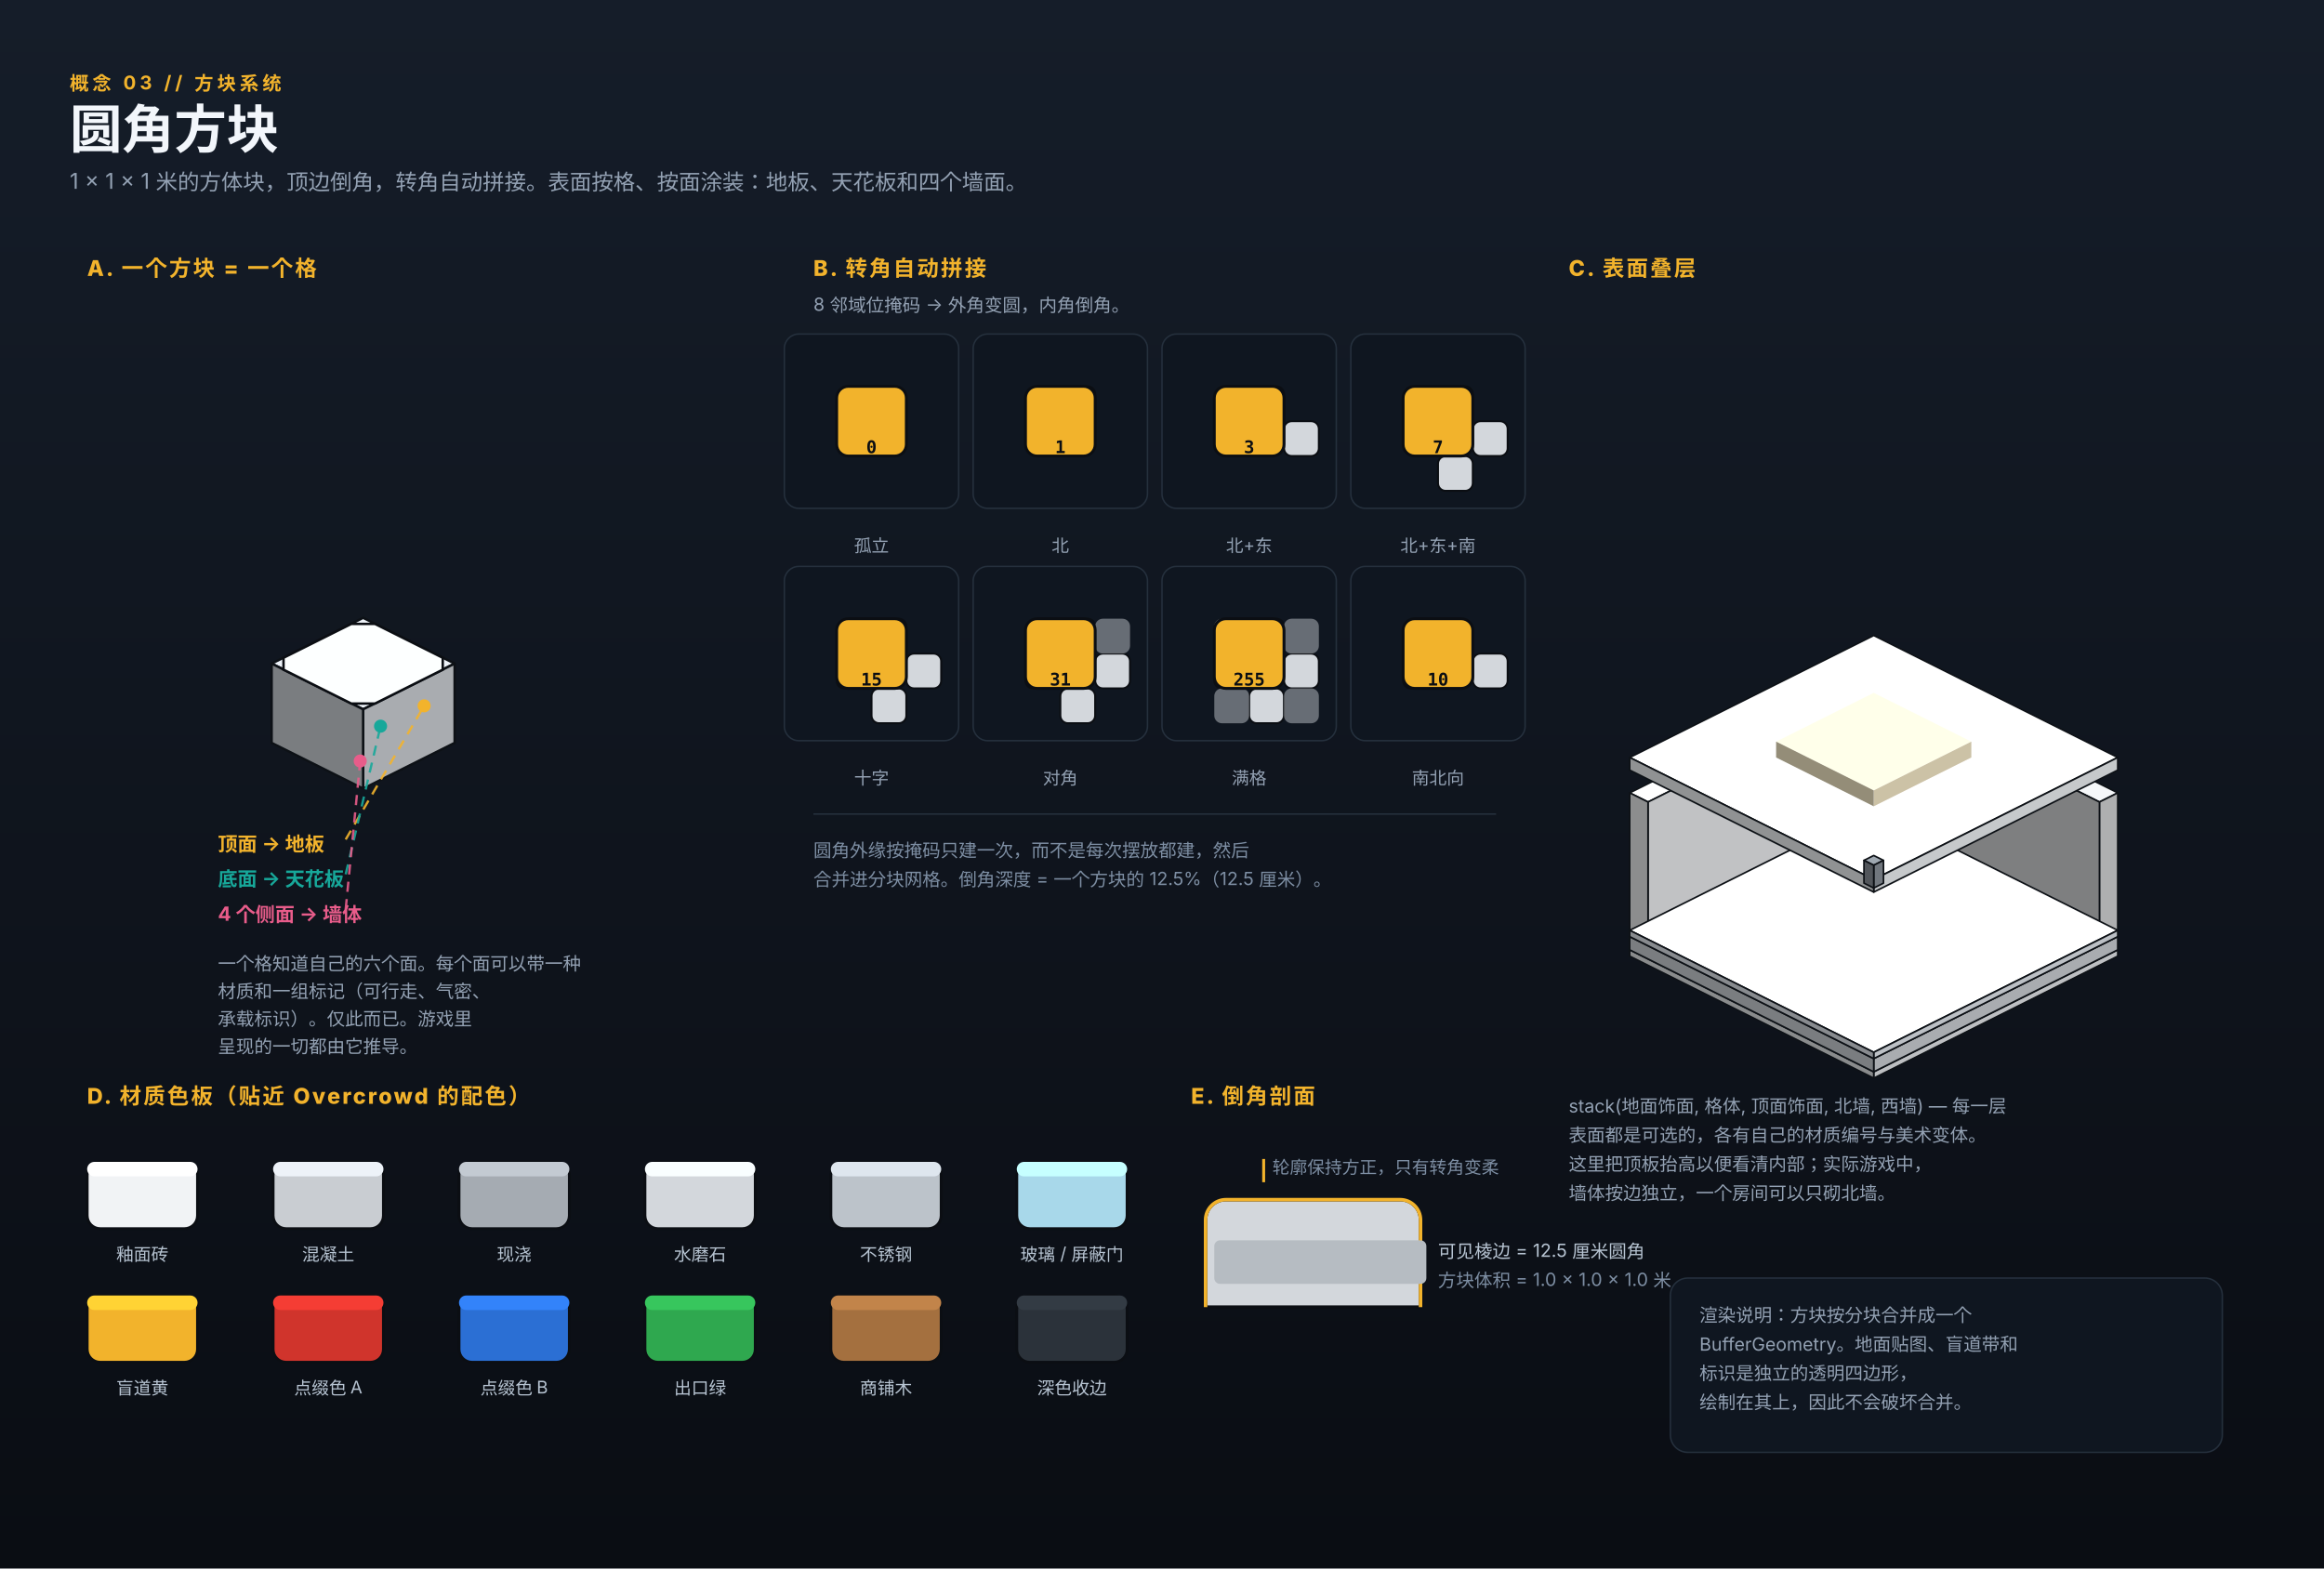
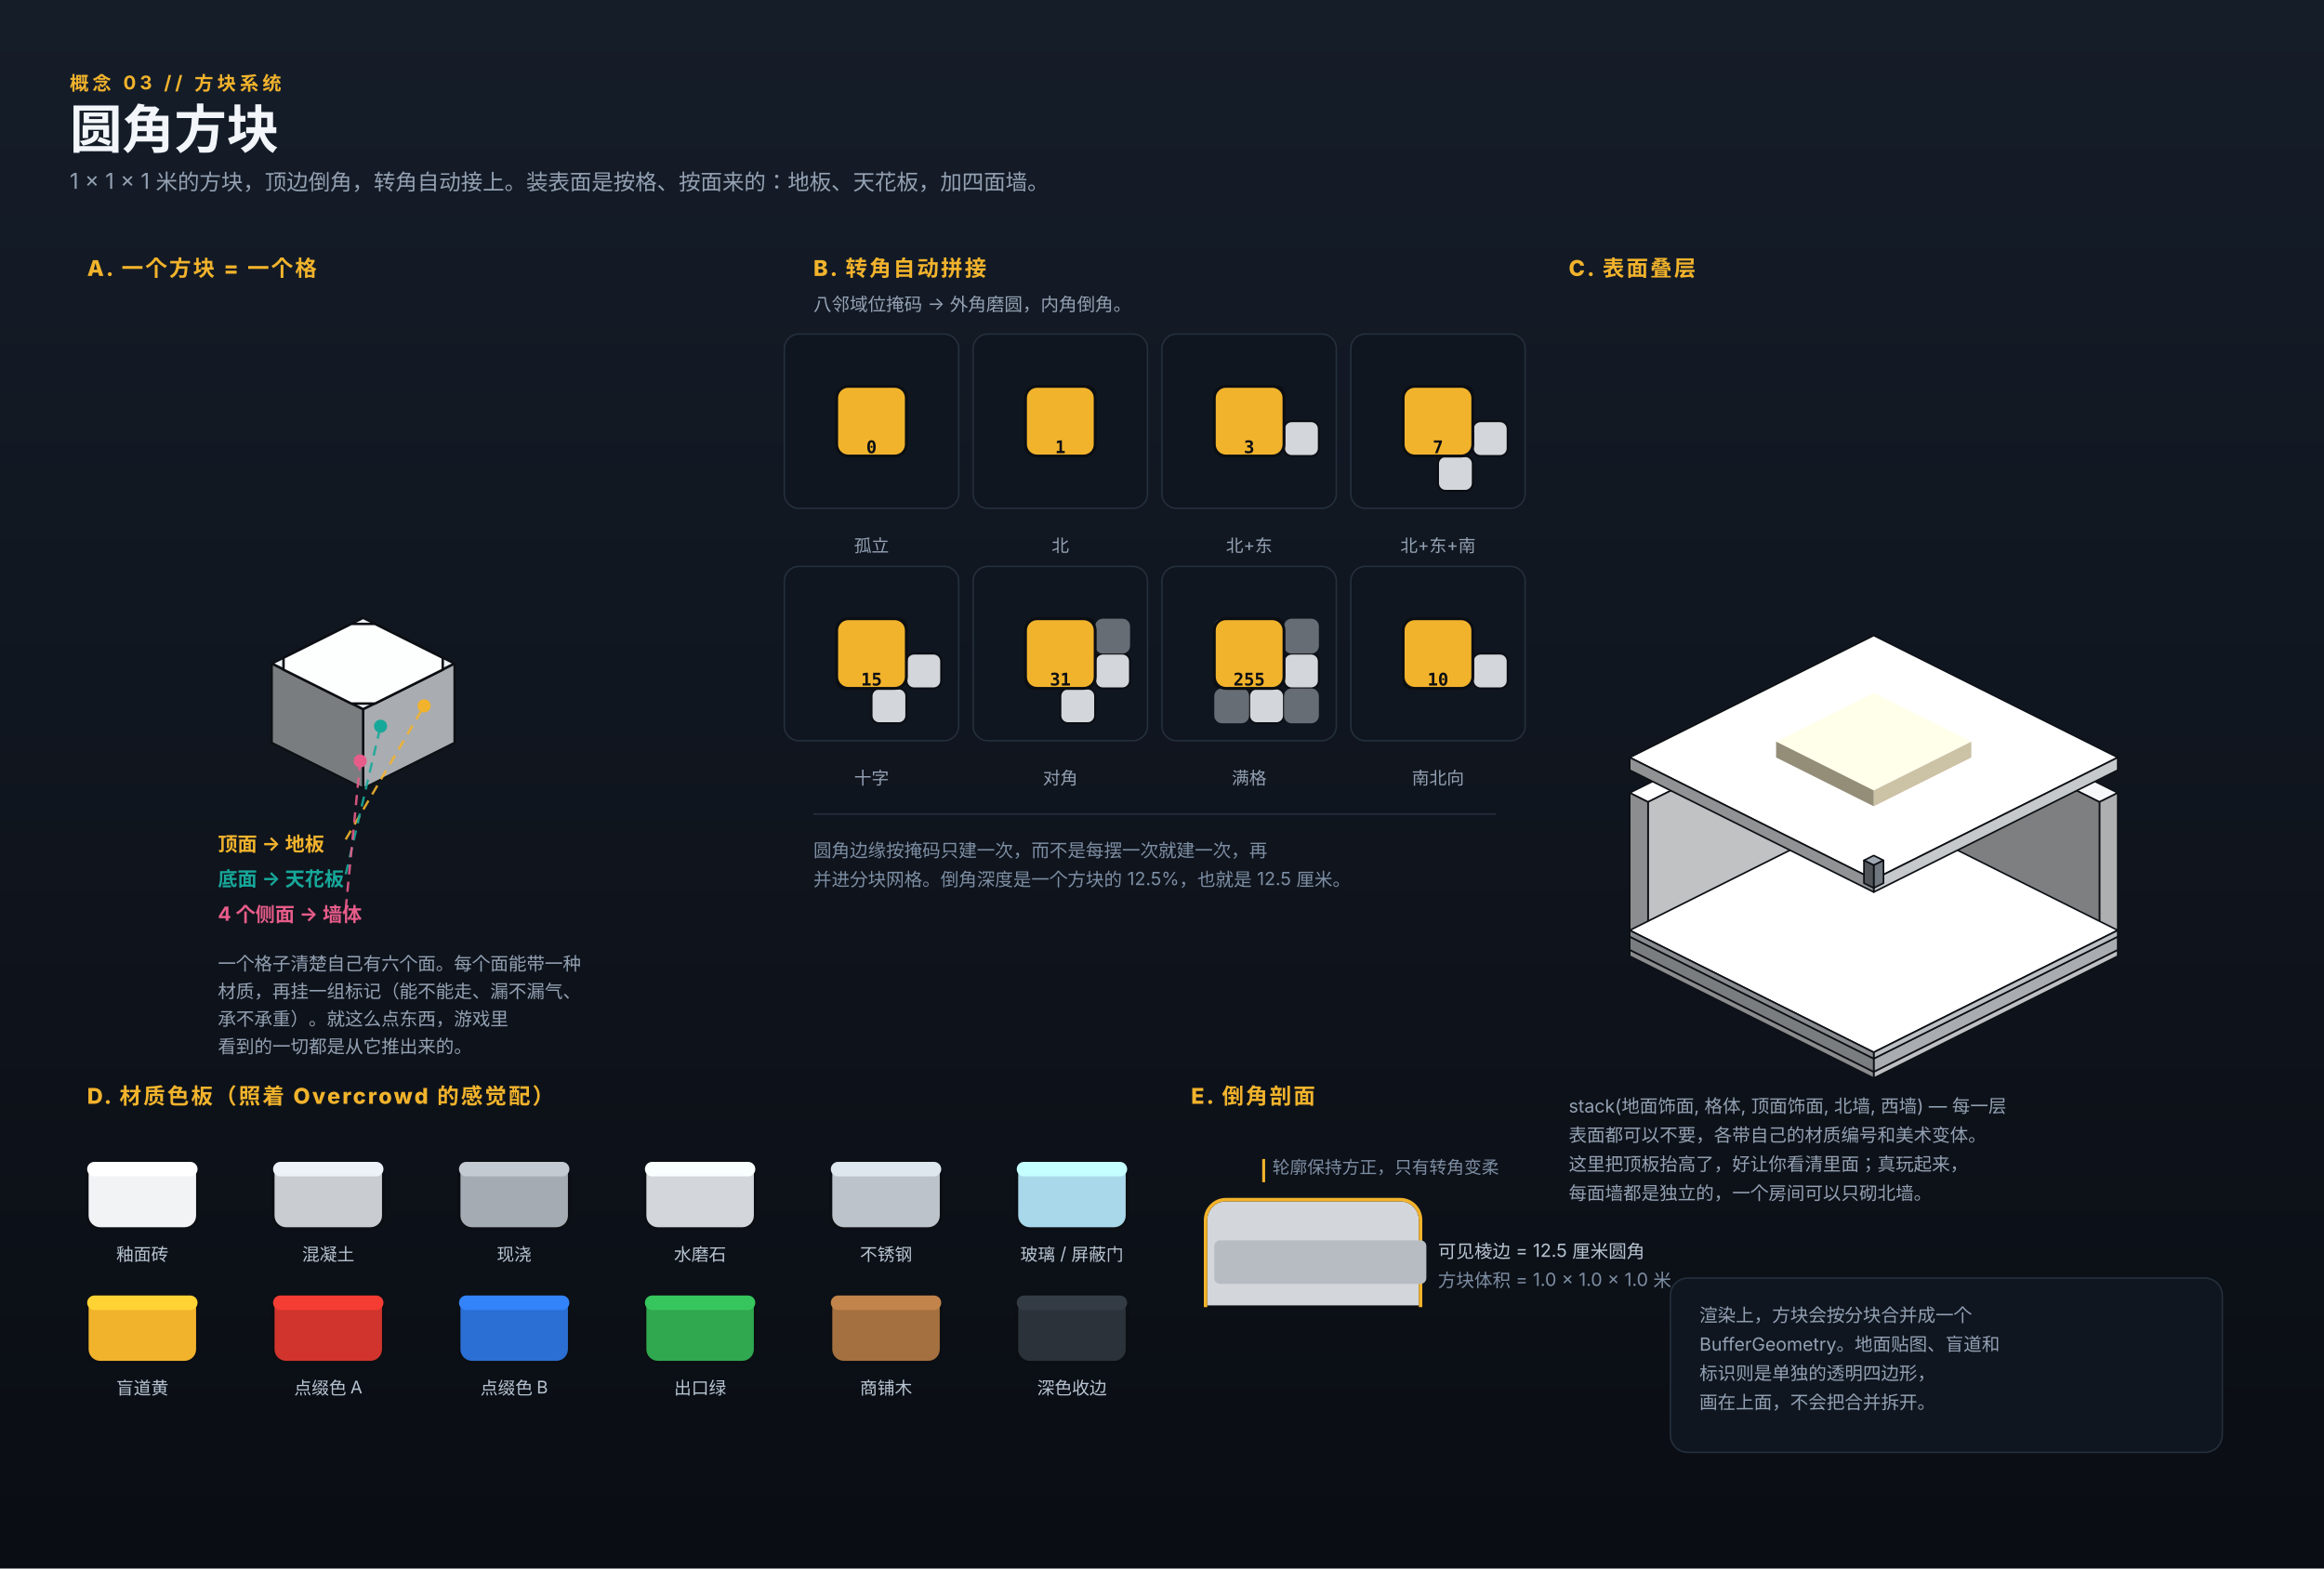
<svg xmlns="http://www.w3.org/2000/svg" viewBox="0 0 1600 1080" width="1600" height="1080" font-family="Inter,'Noto Sans SC','Source Han Sans SC','Microsoft YaHei','PingFang SC','Hiragino Sans GB',Segoe UI,Helvetica,Arial,sans-serif">
  <defs>
    <g id="person">
      <ellipse cx="0" cy="1" rx="11" ry="5" fill="#000" opacity=".32" />
      <rect x="-7.5" y="-30" width="15" height="31" rx="6.5" fill="currentColor" />
      <rect x="-7.5" y="-30" width="15" height="31" rx="6.5" fill="#000" opacity=".16" />
      <circle cx="0" cy="-36" r="7.4" fill="#c98d63" />
      <path d="M-7.6 -38 a7.6 7.6 0 0 1 15.2 0 z" fill="#22272f" />
    </g>
    <g id="personBag">
      <use href="#person" />
      <rect x="9" y="-21" width="12" height="16" rx="3" fill="#f2b32c" stroke="#0b0e13" stroke-width="1.2" />
    </g>
    <g id="personSeat">
      <ellipse cx="0" cy="1" rx="11" ry="5" fill="#000" opacity=".3" />
      <rect x="-8" y="-21" width="16" height="22" rx="7" fill="currentColor" />
      <rect x="-8" y="-21" width="16" height="22" rx="7" fill="#000" opacity=".2" />
      <circle cx="0" cy="-27" r="7.4" fill="#c98d63" />
      <path d="M-7.6 -29 a7.6 7.6 0 0 1 15.2 0 z" fill="#22272f" />
    </g>
    <pattern id="soilHatch" width="18" height="18" patternTransform="rotate(45)" patternUnits="userSpaceOnUse">
      <rect width="18" height="18" fill="#3b3229" />
      <line x1="0" y1="0" x2="0" y2="18" stroke="#4a4034" stroke-width="4" />
    </pattern>
    <linearGradient id="sheetBg" x1="0" y1="0" x2="0" y2="1">
      <stop offset="0" stop-color="#151d29" />
      <stop offset="1" stop-color="#0a0d13" />
    </linearGradient>
    <radialGradient id="glow" cx=".5" cy=".42" r=".62">
      <stop offset="0" stop-color="#2b3a52" stop-opacity=".8" />
      <stop offset="1" stop-color="#0c1017" stop-opacity="0" />
    </radialGradient>
    <filter id="soft" x="-50%" y="-50%" width="200%" height="200%">
      <feGaussianBlur stdDeviation="16" />
    </filter>
    <filter id="blur6" x="-50%" y="-50%" width="200%" height="200%">
      <feGaussianBlur stdDeviation="6" />
    </filter>
  </defs>
  <rect width="1600" height="1080" fill="url(#sheetBg)" />
  <text x="48" y="62" fill="#f2b32c" font-size="13" font-weight="700" letter-spacing="2.6">概念 03 // 方块系统</text>
  <text x="48" y="102" fill="#f2f6fb" font-size="36" font-weight="800">圆角方块</text>
-   <text x="48" y="130" fill="#93a1b3" font-size="15">1 × 1 × 1 米的方体块，顶边倒角，转角自动拼接。表面按格、按面涂装：地板、天花板和四个墙面。</text>
+   <text x="48" y="130" fill="#93a1b3" font-size="15">1 × 1 × 1 米的方块，顶边倒角，转角自动接上。装表面是按格、按面来的：地板、天花板，加四面墙。</text>
  <text x="60" y="190" fill="#f2b32c" font-size="15" font-weight="800" letter-spacing="1.4">A.  一个方块 = 一个格</text>
-   <g transform="translate(250,480) scale(2.1)">
-     <polygon points="0,-26 30,-11 0,4 -30,-11" fill="rgb(238,243,249)" stroke="#0d1116" stroke-width="0.8" stroke-linejoin="round" />
-     <polygon points="30,15 0,30 0,4 30,-11" fill="rgb(169,172,176)" stroke="#0d1116" stroke-width="0.8" stroke-linejoin="round" />
-     <polygon points="-30,15 0,30 0,4 -30,-11" fill="rgb(122,125,128)" stroke="#0d1116" stroke-width="0.8" stroke-linejoin="round" />
-     <polygon points="3.9,-24 26.1,-12.9 26.1,-9 3.9,2.1 -3.9,2.1 -26.1,-9 -26.1,-12.9 -3.9,-24" fill="rgb(253,255,255)" stroke="#0b0e13" stroke-width="0.8" />
+   <g>
+     <g transform="translate(250,480) scale(2.1)">
+       <polygon points="0,-26 30,-11 0,4 -30,-11" fill="rgb(238,243,249)" stroke="#0d1116" stroke-width="0.8" stroke-linejoin="round" />
+       <polygon points="30,15 0,30 0,4 30,-11" fill="rgb(169,172,176)" stroke="#0d1116" stroke-width="0.8" stroke-linejoin="round" />
+       <polygon points="-30,15 0,30 0,4 -30,-11" fill="rgb(122,125,128)" stroke="#0d1116" stroke-width="0.8" stroke-linejoin="round" />
+       <polygon points="3.9,-24 26.1,-12.9 26.1,-9 3.9,2.1 -3.9,2.1 -26.1,-9 -26.1,-12.9 -3.9,-24" fill="rgb(253,255,255)" stroke="#0b0e13" stroke-width="0.8" />
+     </g>
+     <animateTransform attributeName="transform" type="translate" values="0 0;0 -4;0 0" keyTimes="0;0.5;1" dur="5s" begin="0" repeatCount="indefinite" calcMode="spline" keySplines="0.4 0 0.6 1;0.4 0 0.6 1" />
  </g>
  <text x="150" y="586" fill="#f2b32c" font-size="13.5" font-weight="700">顶面  →  地板</text>
  <text x="150" y="610" fill="#17a89a" font-size="13.5" font-weight="700">底面  →  天花板</text>
  <text x="150" y="634" fill="#e85c8a" font-size="13.5" font-weight="700">4 个侧面  →  墙体</text>
  <path d="M238,578 L292,486" stroke="#f2b32c" stroke-width="1.6" stroke-dasharray="7 5" opacity=".9" fill="none" />
  <circle cx="292" cy="486" r="4.5" fill="#f2b32c" />
  <path d="M238,602 L262,500" stroke="#17a89a" stroke-width="1.6" stroke-dasharray="7 5" opacity=".9" fill="none" />
  <circle cx="262" cy="500" r="4.5" fill="#17a89a" />
  <path d="M238,626 L248,524" stroke="#e85c8a" stroke-width="1.6" stroke-dasharray="7 5" opacity=".9" fill="none" />
  <circle cx="248" cy="524" r="4.5" fill="#e85c8a" />
-   <text x="150" y="668" fill="#93a1b3" font-size="12.5">一个格知道自己的六个面。每个面可以带一种</text>
-   <text x="150" y="687" fill="#93a1b3" font-size="12.5">材质和一组标记（可行走、气密、</text>
-   <text x="150" y="706" fill="#93a1b3" font-size="12.5">承载标识）。仅此而已。游戏里</text>
-   <text x="150" y="725" fill="#93a1b3" font-size="12.5">呈现的一切都由它推导。</text>
+   <text x="150" y="668" fill="#93a1b3" font-size="12.5">一个格子清楚自己有六个面。每个面能带一种</text>
+   <text x="150" y="687" fill="#93a1b3" font-size="12.5">材质，再挂一组标记（能不能走、漏不漏气、</text>
+   <text x="150" y="706" fill="#93a1b3" font-size="12.5">承不承重）。就这么点东西，游戏里</text>
+   <text x="150" y="725" fill="#93a1b3" font-size="12.5">看到的一切都是从它推出来的。</text>
  <text x="560" y="190" fill="#f2b32c" font-size="15" font-weight="800" letter-spacing="1.4">B.  转角自动拼接</text>
-   <text x="560" y="214" fill="#93a1b3" font-size="12.5">8 邻域位掩码 → 外角变圆，内角倒角。</text>
+   <text x="560" y="214" fill="#93a1b3" font-size="12.5">八邻域位掩码 → 外角磨圆，内角倒角。</text>
  <rect x="540" y="230" width="120" height="120" rx="10" fill="#0f1620" stroke="#25303d" />
-   <rect x="576" y="266" width="48" height="48" rx="8" fill="#f2b32c" stroke="#0b0e13" stroke-width="2" />
+   <g>
+     <rect x="576" y="266" width="48" height="48" rx="8" fill="#f2b32c" stroke="#0b0e13" stroke-width="2" />
+     <animate attributeName="opacity" values="1;0.4;1" keyTimes="0;0.5;1" dur="2.6s" begin="0.00s" repeatCount="indefinite" calcMode="spline" keySplines="0.4 0 0.6 1;0.4 0 0.6 1" />
+   </g>
  <text x="600" y="312" fill="#0b0e13" font-size="12" font-weight="800" font-family="ui-monospace,Consolas,monospace" text-anchor="middle">0</text>
  <text x="600" y="380" fill="#93a1b3" font-size="12" text-anchor="middle">孤立</text>
  <rect x="670" y="230" width="120" height="120" rx="10" fill="#0f1620" stroke="#25303d" />
  <rect x="730" y="266" width="24" height="24" rx="5.28" fill="#d3d7dc" stroke="#0b0e13" stroke-width="1.4" />
-   <rect x="706" y="266" width="48" height="48" rx="8" fill="#f2b32c" stroke="#0b0e13" stroke-width="2" />
+   <g>
+     <rect x="706" y="266" width="48" height="48" rx="8" fill="#f2b32c" stroke="#0b0e13" stroke-width="2" />
+     <animate attributeName="opacity" values="1;0.4;1" keyTimes="0;0.5;1" dur="2.6s" begin="0.16s" repeatCount="indefinite" calcMode="spline" keySplines="0.4 0 0.6 1;0.4 0 0.6 1" />
+   </g>
  <text x="730" y="312" fill="#0b0e13" font-size="12" font-weight="800" font-family="ui-monospace,Consolas,monospace" text-anchor="middle">1</text>
  <text x="730" y="380" fill="#93a1b3" font-size="12" text-anchor="middle">北</text>
  <rect x="800" y="230" width="120" height="120" rx="10" fill="#0f1620" stroke="#25303d" />
  <rect x="860" y="266" width="24" height="24" rx="5.28" fill="#d3d7dc" stroke="#0b0e13" stroke-width="1.4" />
  <rect x="884" y="290" width="24" height="24" rx="5.28" fill="#d3d7dc" stroke="#0b0e13" stroke-width="1.4" />
-   <rect x="836" y="266" width="48" height="48" rx="8" fill="#f2b32c" stroke="#0b0e13" stroke-width="2" />
+   <g>
+     <rect x="836" y="266" width="48" height="48" rx="8" fill="#f2b32c" stroke="#0b0e13" stroke-width="2" />
+     <animate attributeName="opacity" values="1;0.4;1" keyTimes="0;0.5;1" dur="2.6s" begin="0.32s" repeatCount="indefinite" calcMode="spline" keySplines="0.4 0 0.6 1;0.4 0 0.6 1" />
+   </g>
  <text x="860" y="312" fill="#0b0e13" font-size="12" font-weight="800" font-family="ui-monospace,Consolas,monospace" text-anchor="middle">3</text>
  <text x="860" y="380" fill="#93a1b3" font-size="12" text-anchor="middle">北+东</text>
  <rect x="930" y="230" width="120" height="120" rx="10" fill="#0f1620" stroke="#25303d" />
  <rect x="990" y="266" width="24" height="24" rx="5.28" fill="#d3d7dc" stroke="#0b0e13" stroke-width="1.4" />
  <rect x="1014" y="290" width="24" height="24" rx="5.28" fill="#d3d7dc" stroke="#0b0e13" stroke-width="1.4" />
  <rect x="990" y="314" width="24" height="24" rx="5.28" fill="#d3d7dc" stroke="#0b0e13" stroke-width="1.4" />
-   <rect x="966" y="266" width="48" height="48" rx="8" fill="#f2b32c" stroke="#0b0e13" stroke-width="2" />
+   <g>
+     <rect x="966" y="266" width="48" height="48" rx="8" fill="#f2b32c" stroke="#0b0e13" stroke-width="2" />
+     <animate attributeName="opacity" values="1;0.4;1" keyTimes="0;0.5;1" dur="2.6s" begin="0.48s" repeatCount="indefinite" calcMode="spline" keySplines="0.4 0 0.6 1;0.4 0 0.6 1" />
+   </g>
  <text x="990" y="312" fill="#0b0e13" font-size="12" font-weight="800" font-family="ui-monospace,Consolas,monospace" text-anchor="middle">7</text>
  <text x="990" y="380" fill="#93a1b3" font-size="12" text-anchor="middle">北+东+南</text>
  <rect x="540" y="390" width="120" height="120" rx="10" fill="#0f1620" stroke="#25303d" />
  <rect x="600" y="426" width="24" height="24" rx="5.28" fill="#d3d7dc" stroke="#0b0e13" stroke-width="1.4" />
  <rect x="624" y="450" width="24" height="24" rx="5.28" fill="#d3d7dc" stroke="#0b0e13" stroke-width="1.4" />
  <rect x="600" y="474" width="24" height="24" rx="5.28" fill="#d3d7dc" stroke="#0b0e13" stroke-width="1.4" />
  <rect x="576" y="450" width="24" height="24" rx="5.28" fill="#d3d7dc" stroke="#0b0e13" stroke-width="1.4" />
-   <rect x="576" y="426" width="48" height="48" rx="8" fill="#f2b32c" stroke="#0b0e13" stroke-width="2" />
+   <g>
+     <rect x="576" y="426" width="48" height="48" rx="8" fill="#f2b32c" stroke="#0b0e13" stroke-width="2" />
+     <animate attributeName="opacity" values="1;0.4;1" keyTimes="0;0.5;1" dur="2.6s" begin="0.64s" repeatCount="indefinite" calcMode="spline" keySplines="0.4 0 0.6 1;0.4 0 0.6 1" />
+   </g>
  <text x="600" y="472" fill="#0b0e13" font-size="12" font-weight="800" font-family="ui-monospace,Consolas,monospace" text-anchor="middle">15</text>
  <text x="600" y="540" fill="#93a1b3" font-size="12" text-anchor="middle">十字</text>
  <rect x="670" y="390" width="120" height="120" rx="10" fill="#0f1620" stroke="#25303d" />
  <rect x="730" y="426" width="24" height="24" rx="5.28" fill="#d3d7dc" stroke="#0b0e13" stroke-width="1.4" />
  <rect x="754" y="450" width="24" height="24" rx="5.28" fill="#d3d7dc" stroke="#0b0e13" stroke-width="1.4" />
  <rect x="730" y="474" width="24" height="24" rx="5.28" fill="#d3d7dc" stroke="#0b0e13" stroke-width="1.4" />
  <rect x="706" y="450" width="24" height="24" rx="5.28" fill="#d3d7dc" stroke="#0b0e13" stroke-width="1.4" />
  <rect x="754" y="426" width="24" height="24" rx="5.28" fill="#d3d7dc" opacity=".45" stroke="none" />
-   <rect x="706" y="426" width="48" height="48" rx="8" fill="#f2b32c" stroke="#0b0e13" stroke-width="2" />
+   <g>
+     <rect x="706" y="426" width="48" height="48" rx="8" fill="#f2b32c" stroke="#0b0e13" stroke-width="2" />
+     <animate attributeName="opacity" values="1;0.4;1" keyTimes="0;0.5;1" dur="2.6s" begin="0.80s" repeatCount="indefinite" calcMode="spline" keySplines="0.4 0 0.6 1;0.4 0 0.6 1" />
+   </g>
  <text x="730" y="472" fill="#0b0e13" font-size="12" font-weight="800" font-family="ui-monospace,Consolas,monospace" text-anchor="middle">31</text>
  <text x="730" y="540" fill="#93a1b3" font-size="12" text-anchor="middle">对角</text>
  <rect x="800" y="390" width="120" height="120" rx="10" fill="#0f1620" stroke="#25303d" />
  <rect x="860" y="426" width="24" height="24" rx="5.28" fill="#d3d7dc" stroke="#0b0e13" stroke-width="1.4" />
  <rect x="884" y="450" width="24" height="24" rx="5.28" fill="#d3d7dc" stroke="#0b0e13" stroke-width="1.4" />
  <rect x="860" y="474" width="24" height="24" rx="5.28" fill="#d3d7dc" stroke="#0b0e13" stroke-width="1.4" />
  <rect x="836" y="450" width="24" height="24" rx="5.28" fill="#d3d7dc" stroke="#0b0e13" stroke-width="1.4" />
  <rect x="884" y="426" width="24" height="24" rx="5.28" fill="#d3d7dc" opacity=".45" stroke="none" />
  <rect x="884" y="474" width="24" height="24" rx="5.28" fill="#d3d7dc" opacity=".45" stroke="none" />
  <rect x="836" y="474" width="24" height="24" rx="5.28" fill="#d3d7dc" opacity=".45" stroke="none" />
  <rect x="836" y="426" width="24" height="24" rx="5.28" fill="#d3d7dc" opacity=".45" stroke="none" />
-   <rect x="836" y="426" width="48" height="48" rx="8" fill="#f2b32c" stroke="#0b0e13" stroke-width="2" />
+   <g>
+     <rect x="836" y="426" width="48" height="48" rx="8" fill="#f2b32c" stroke="#0b0e13" stroke-width="2" />
+     <animate attributeName="opacity" values="1;0.4;1" keyTimes="0;0.5;1" dur="2.6s" begin="0.96s" repeatCount="indefinite" calcMode="spline" keySplines="0.4 0 0.6 1;0.4 0 0.6 1" />
+   </g>
  <text x="860" y="472" fill="#0b0e13" font-size="12" font-weight="800" font-family="ui-monospace,Consolas,monospace" text-anchor="middle">255</text>
  <text x="860" y="540" fill="#93a1b3" font-size="12" text-anchor="middle">满格</text>
  <rect x="930" y="390" width="120" height="120" rx="10" fill="#0f1620" stroke="#25303d" />
  <rect x="1014" y="450" width="24" height="24" rx="5.28" fill="#d3d7dc" stroke="#0b0e13" stroke-width="1.4" />
  <rect x="966" y="450" width="24" height="24" rx="5.28" fill="#d3d7dc" stroke="#0b0e13" stroke-width="1.4" />
-   <rect x="966" y="426" width="48" height="48" rx="8" fill="#f2b32c" stroke="#0b0e13" stroke-width="2" />
+   <g>
+     <rect x="966" y="426" width="48" height="48" rx="8" fill="#f2b32c" stroke="#0b0e13" stroke-width="2" />
+     <animate attributeName="opacity" values="1;0.4;1" keyTimes="0;0.5;1" dur="2.6s" begin="1.12s" repeatCount="indefinite" calcMode="spline" keySplines="0.4 0 0.6 1;0.4 0 0.6 1" />
+   </g>
  <text x="990" y="472" fill="#0b0e13" font-size="12" font-weight="800" font-family="ui-monospace,Consolas,monospace" text-anchor="middle">10</text>
  <text x="990" y="540" fill="#93a1b3" font-size="12" text-anchor="middle">南北向</text>
  <rect x="560" y="560" width="470" height="1" fill="#25303d" />
-   <text x="560" y="590" fill="#7d8ea3" font-size="12.5">圆角外缘按掩码只建一次，而不是每次摆放都建，然后</text>
-   <text x="560" y="610" fill="#7d8ea3" font-size="12.5">合并进分块网格。倒角深度 = 一个方块的 12.5%（12.5 厘米）。</text>
+   <text x="560" y="590" fill="#7d8ea3" font-size="12.5">圆角边缘按掩码只建一次，而不是每摆一次就建一次，再</text>
+   <text x="560" y="610" fill="#7d8ea3" font-size="12.5">并进分块网格。倒角深度是一个方块的 12.5%，也就是 12.5 厘米。</text>
  <text x="1080" y="190" fill="#f2b32c" font-size="15" font-weight="800" letter-spacing="1.4">C.  表面叠层</text>
-   <g transform="translate(1290,570) scale(1.4)">
-     <polygon points="0,-77.2 9,-72.7 -111,-12.7 -120,-17.2" fill="rgb(255,255,255)" stroke="#0d1116" stroke-width="0.8" stroke-linejoin="round" />
-     <polygon points="9,-5.1 -111,54.9 -111,-12.7 9,-72.7" fill="rgb(193,194,196)" stroke="#0d1116" stroke-width="0.8" stroke-linejoin="round" />
-     <polygon points="-120,50.4 -111,54.9 -111,-12.7 -120,-17.2" fill="rgb(140,141,142)" stroke="#0d1116" stroke-width="0.8" stroke-linejoin="round" />
-     <polygon points="9,-72.7 120,-17.2 111,-12.7 0,-68.2" fill="rgb(245,247,249)" stroke="#0d1116" stroke-width="0.8" stroke-linejoin="round" />
-     <polygon points="120,50.4 111,54.9 111,-12.7 120,-17.2" fill="rgb(174,175,176)" stroke="#0d1116" stroke-width="0.8" stroke-linejoin="round" />
-     <polygon points="0,-0.6 111,54.9 111,-12.7 0,-68.2" fill="rgb(126,127,128)" stroke="#0d1116" stroke-width="0.8" stroke-linejoin="round" />
-     <polygon points="0,0 120,60 0,120 -120,60" fill="rgb(255,255,255)" stroke="#0d1116" stroke-width="0.8" stroke-linejoin="round" />
-     <polygon points="120,63.1 0,123.1 0,120 120,60" fill="rgb(189,191,194)" stroke="#0d1116" stroke-width="0.8" stroke-linejoin="round" />
-     <polygon points="-120,63.1 0,123.1 0,120 -120,60" fill="rgb(137,139,140)" stroke="#0d1116" stroke-width="0.8" stroke-linejoin="round" />
-     <polygon points="0,-6.5 120,53.5 0,113.5 -120,53.5" fill="rgb(238,243,249)" stroke="#0d1116" stroke-width="0.8" stroke-linejoin="round" />
-     <polygon points="120,60 0,120 0,113.5 120,53.5" fill="rgb(169,172,176)" stroke="#0d1116" stroke-width="0.8" stroke-linejoin="round" />
-     <polygon points="-120,60 0,120 0,113.5 -120,53.5" fill="rgb(122,125,128)" stroke="#0d1116" stroke-width="0.8" stroke-linejoin="round" />
-     <polygon points="0,-70.4 4.8,-68 0,-65.6 -4.8,-68" fill="rgb(159,168,177)" stroke="#0d1116" stroke-width="0.8" stroke-linejoin="round" />
-     <polygon points="4.8,-56.8 0,-54.4 0,-65.6 4.8,-68" fill="rgb(113,119,126)" stroke="#0d1116" stroke-width="0.8" stroke-linejoin="round" />
-     <polygon points="-4.8,-56.8 0,-54.4 0,-65.6 -4.8,-68" fill="rgb(82,86,91)" stroke="#0d1116" stroke-width="0.8" stroke-linejoin="round" />
-     <polygon points="0,-9.6 120,50.4 0,110.4 -120,50.4" fill="rgb(255,255,255)" stroke="#0d1116" stroke-width="0.8" stroke-linejoin="round" />
-     <polygon points="120,53.5 0,113.5 0,110.4 120,50.4" fill="rgb(188,192,197)" stroke="#0d1116" stroke-width="0.8" stroke-linejoin="round" />
-     <polygon points="-120,53.5 0,113.5 0,110.4 -120,50.4" fill="rgb(136,139,143)" stroke="#0d1116" stroke-width="0.8" stroke-linejoin="round" />
-     <polygon points="84,-28.4 88.8,-26 84,-23.6 79.2,-26" fill="rgb(159,168,177)" stroke="#0d1116" stroke-width="0.8" stroke-linejoin="round" />
-     <polygon points="88.8,-14.8 84,-12.4 84,-23.6 88.8,-26" fill="rgb(113,119,126)" stroke="#0d1116" stroke-width="0.8" stroke-linejoin="round" />
-     <polygon points="79.2,-14.8 84,-12.4 84,-23.6 79.2,-26" fill="rgb(82,86,91)" stroke="#0d1116" stroke-width="0.8" stroke-linejoin="round" />
-     <polygon points="-84,-28.4 -79.2,-26 -84,-23.6 -88.8,-26" fill="rgb(159,168,177)" stroke="#0d1116" stroke-width="0.8" stroke-linejoin="round" />
-     <polygon points="-79.2,-14.8 -84,-12.4 -84,-23.6 -79.2,-26" fill="rgb(113,119,126)" stroke="#0d1116" stroke-width="0.8" stroke-linejoin="round" />
-     <polygon points="-88.8,-14.8 -84,-12.4 -84,-23.6 -88.8,-26" fill="rgb(82,86,91)" stroke="#0d1116" stroke-width="0.8" stroke-linejoin="round" />
-     <polygon points="0,-94.6 120,-34.6 0,25.4 -120,-34.6" fill="rgb(255,255,255)" stroke="#0d1116" stroke-width="0.8" stroke-linejoin="round" />
-     <polygon points="120,-28.4 0,31.6 0,25.4 120,-34.6" fill="rgb(198,201,203)" stroke="#0d1116" stroke-width="0.8" stroke-linejoin="round" />
-     <polygon points="-120,-28.4 0,31.6 0,25.4 -120,-34.6" fill="rgb(144,146,147)" stroke="#0d1116" stroke-width="0.8" stroke-linejoin="round" />
-     <polygon points="0,-66.4 48,-42.4 0,-18.4 -48,-42.4" fill="rgb(255,255,234)" stroke="#0d1116" stroke-width="0" stroke-linejoin="round" />
-     <polygon points="48,-34.6 0,-10.6 0,-18.4 48,-42.4" fill="rgb(204,194,166)" stroke="#0d1116" stroke-width="0" stroke-linejoin="round" />
-     <polygon points="-48,-34.6 0,-10.6 0,-18.4 -48,-42.4" fill="rgb(148,141,120)" stroke="#0d1116" stroke-width="0" stroke-linejoin="round" />
-     <polygon points="0,13.6 4.8,16 0,18.4 -4.8,16" fill="rgb(159,168,177)" stroke="#0d1116" stroke-width="0.8" stroke-linejoin="round" />
-     <polygon points="4.8,27.2 0,29.6 0,18.4 4.8,16" fill="rgb(113,119,126)" stroke="#0d1116" stroke-width="0.8" stroke-linejoin="round" />
-     <polygon points="-4.8,27.2 0,29.6 0,18.4 -4.8,16" fill="rgb(82,86,91)" stroke="#0d1116" stroke-width="0.8" stroke-linejoin="round" />
+   <g>
+     <g transform="translate(1290,570) scale(1.4)">
+       <polygon points="0,-77.2 9,-72.7 -111,-12.7 -120,-17.2" fill="rgb(255,255,255)" stroke="#0d1116" stroke-width="0.8" stroke-linejoin="round" />
+       <polygon points="9,-5.1 -111,54.9 -111,-12.7 9,-72.7" fill="rgb(193,194,196)" stroke="#0d1116" stroke-width="0.8" stroke-linejoin="round" />
+       <polygon points="-120,50.4 -111,54.9 -111,-12.7 -120,-17.2" fill="rgb(140,141,142)" stroke="#0d1116" stroke-width="0.8" stroke-linejoin="round" />
+       <polygon points="9,-72.7 120,-17.2 111,-12.7 0,-68.2" fill="rgb(245,247,249)" stroke="#0d1116" stroke-width="0.8" stroke-linejoin="round" />
+       <polygon points="120,50.4 111,54.9 111,-12.7 120,-17.2" fill="rgb(174,175,176)" stroke="#0d1116" stroke-width="0.8" stroke-linejoin="round" />
+       <polygon points="0,-0.6 111,54.9 111,-12.7 0,-68.2" fill="rgb(126,127,128)" stroke="#0d1116" stroke-width="0.8" stroke-linejoin="round" />
+       <polygon points="0,0 120,60 0,120 -120,60" fill="rgb(255,255,255)" stroke="#0d1116" stroke-width="0.8" stroke-linejoin="round" />
+       <polygon points="120,63.1 0,123.1 0,120 120,60" fill="rgb(189,191,194)" stroke="#0d1116" stroke-width="0.8" stroke-linejoin="round" />
+       <polygon points="-120,63.1 0,123.1 0,120 -120,60" fill="rgb(137,139,140)" stroke="#0d1116" stroke-width="0.8" stroke-linejoin="round" />
+       <polygon points="0,-6.5 120,53.5 0,113.5 -120,53.5" fill="rgb(238,243,249)" stroke="#0d1116" stroke-width="0.8" stroke-linejoin="round" />
+       <polygon points="120,60 0,120 0,113.5 120,53.5" fill="rgb(169,172,176)" stroke="#0d1116" stroke-width="0.8" stroke-linejoin="round" />
+       <polygon points="-120,60 0,120 0,113.5 -120,53.5" fill="rgb(122,125,128)" stroke="#0d1116" stroke-width="0.8" stroke-linejoin="round" />
+       <polygon points="0,-70.4 4.8,-68 0,-65.6 -4.8,-68" fill="rgb(159,168,177)" stroke="#0d1116" stroke-width="0.8" stroke-linejoin="round" />
+       <polygon points="4.8,-56.8 0,-54.4 0,-65.6 4.8,-68" fill="rgb(113,119,126)" stroke="#0d1116" stroke-width="0.8" stroke-linejoin="round" />
+       <polygon points="-4.8,-56.8 0,-54.4 0,-65.6 -4.8,-68" fill="rgb(82,86,91)" stroke="#0d1116" stroke-width="0.8" stroke-linejoin="round" />
+       <polygon points="0,-9.6 120,50.4 0,110.4 -120,50.4" fill="rgb(255,255,255)" stroke="#0d1116" stroke-width="0.8" stroke-linejoin="round" />
+       <polygon points="120,53.5 0,113.5 0,110.4 120,50.4" fill="rgb(188,192,197)" stroke="#0d1116" stroke-width="0.8" stroke-linejoin="round" />
+       <polygon points="-120,53.5 0,113.5 0,110.4 -120,50.4" fill="rgb(136,139,143)" stroke="#0d1116" stroke-width="0.8" stroke-linejoin="round" />
+       <polygon points="84,-28.4 88.8,-26 84,-23.6 79.2,-26" fill="rgb(159,168,177)" stroke="#0d1116" stroke-width="0.8" stroke-linejoin="round" />
+       <polygon points="88.8,-14.8 84,-12.4 84,-23.6 88.8,-26" fill="rgb(113,119,126)" stroke="#0d1116" stroke-width="0.8" stroke-linejoin="round" />
+       <polygon points="79.2,-14.8 84,-12.4 84,-23.6 79.2,-26" fill="rgb(82,86,91)" stroke="#0d1116" stroke-width="0.8" stroke-linejoin="round" />
+       <polygon points="-84,-28.4 -79.2,-26 -84,-23.6 -88.8,-26" fill="rgb(159,168,177)" stroke="#0d1116" stroke-width="0.8" stroke-linejoin="round" />
+       <polygon points="-79.2,-14.8 -84,-12.4 -84,-23.6 -79.2,-26" fill="rgb(113,119,126)" stroke="#0d1116" stroke-width="0.8" stroke-linejoin="round" />
+       <polygon points="-88.8,-14.8 -84,-12.4 -84,-23.6 -88.8,-26" fill="rgb(82,86,91)" stroke="#0d1116" stroke-width="0.8" stroke-linejoin="round" />
+       <polygon points="0,-94.6 120,-34.6 0,25.4 -120,-34.6" fill="rgb(255,255,255)" stroke="#0d1116" stroke-width="0.8" stroke-linejoin="round" />
+       <polygon points="120,-28.4 0,31.6 0,25.4 120,-34.6" fill="rgb(198,201,203)" stroke="#0d1116" stroke-width="0.8" stroke-linejoin="round" />
+       <polygon points="-120,-28.4 0,31.6 0,25.4 -120,-34.6" fill="rgb(144,146,147)" stroke="#0d1116" stroke-width="0.8" stroke-linejoin="round" />
+       <polygon points="0,-66.4 48,-42.4 0,-18.4 -48,-42.4" fill="rgb(255,255,234)" stroke="#0d1116" stroke-width="0" stroke-linejoin="round" />
+       <polygon points="48,-34.6 0,-10.6 0,-18.4 48,-42.4" fill="rgb(204,194,166)" stroke="#0d1116" stroke-width="0" stroke-linejoin="round" />
+       <polygon points="-48,-34.6 0,-10.6 0,-18.4 -48,-42.4" fill="rgb(148,141,120)" stroke="#0d1116" stroke-width="0" stroke-linejoin="round" />
+       <polygon points="0,13.6 4.8,16 0,18.4 -4.8,16" fill="rgb(159,168,177)" stroke="#0d1116" stroke-width="0.8" stroke-linejoin="round" />
+       <polygon points="4.8,27.2 0,29.6 0,18.4 4.8,16" fill="rgb(113,119,126)" stroke="#0d1116" stroke-width="0.8" stroke-linejoin="round" />
+       <polygon points="-4.8,27.2 0,29.6 0,18.4 -4.8,16" fill="rgb(82,86,91)" stroke="#0d1116" stroke-width="0.8" stroke-linejoin="round" />
+     </g>
+     <animateTransform attributeName="transform" type="translate" values="0 0;0 -4;0 0" keyTimes="0;0.5;1" dur="6s" begin="0.8s" repeatCount="indefinite" calcMode="spline" keySplines="0.4 0 0.6 1;0.4 0 0.6 1" />
  </g>
  <text x="1080" y="766" fill="#93a1b3" font-size="12.5">stack(地面饰面, 格体, 顶面饰面, 北墙, 西墙)  —  每一层</text>
-   <text x="1080" y="786" fill="#93a1b3" font-size="12.5">表面都是可选的，各有自己的材质编号与美术变体。</text>
-   <text x="1080" y="806" fill="#93a1b3" font-size="12.5">这里把顶板抬高以便看清内部；实际游戏中，</text>
-   <text x="1080" y="826" fill="#93a1b3" font-size="12.5">墙体按边独立，一个房间可以只砌北墙。</text>
-   <text x="60" y="760" fill="#f2b32c" font-size="15" font-weight="800" letter-spacing="1.4">D.  材质色板（贴近 Overcrowd 的配色）</text>
+   <text x="1080" y="786" fill="#93a1b3" font-size="12.5">表面都可以不要，各带自己的材质编号和美术变体。</text>
+   <text x="1080" y="806" fill="#93a1b3" font-size="12.5">这里把顶板抬高了，好让你看清里面；真玩起来，</text>
+   <text x="1080" y="826" fill="#93a1b3" font-size="12.5">每面墙都是独立的，一个房间可以只砌北墙。</text>
+   <text x="60" y="760" fill="#f2b32c" font-size="15" font-weight="800" letter-spacing="1.4">D.  材质色板（照着 Overcrowd 的感觉配）</text>
  <rect x="60" y="800" width="76" height="46" rx="9" fill="#f1f3f5" stroke="#0b0e13" stroke-width="2" />
  <rect x="60" y="800" width="76" height="10" rx="5" fill="rgb(255,255,255)" />
  <text x="98" y="868" fill="#b7c4d2" font-size="12" text-anchor="middle">釉面砖</text>
  <rect x="188" y="800" width="76" height="46" rx="9" fill="#c9cdd2" stroke="#0b0e13" stroke-width="2" />
  <rect x="188" y="800" width="76" height="10" rx="5" fill="rgb(237,242,248)" />
  <text x="226" y="868" fill="#b7c4d2" font-size="12" text-anchor="middle">混凝土</text>
  <rect x="316" y="800" width="76" height="46" rx="9" fill="#a5abb2" stroke="#0b0e13" stroke-width="2" />
  <rect x="316" y="800" width="76" height="10" rx="5" fill="rgb(195,202,210)" />
  <text x="354" y="868" fill="#b7c4d2" font-size="12" text-anchor="middle">现浇</text>
  <rect x="444" y="800" width="76" height="46" rx="9" fill="#d3d7dc" stroke="#0b0e13" stroke-width="2" />
  <rect x="444" y="800" width="76" height="10" rx="5" fill="rgb(249,254,255)" />
  <text x="482" y="868" fill="#b7c4d2" font-size="12" text-anchor="middle">水磨石</text>
  <rect x="572" y="800" width="76" height="46" rx="9" fill="#bcc3ca" stroke="#0b0e13" stroke-width="2" />
  <rect x="572" y="800" width="76" height="10" rx="5" fill="rgb(222,230,238)" />
  <text x="610" y="868" fill="#b7c4d2" font-size="12" text-anchor="middle">不锈钢</text>
  <rect x="700" y="800" width="76" height="46" rx="9" fill="#a8d8ea" stroke="#0b0e13" stroke-width="2" />
  <rect x="700" y="800" width="76" height="10" rx="5" fill="rgb(198,255,255)" />
  <text x="738" y="868" fill="#b7c4d2" font-size="12" text-anchor="middle">玻璃 / 屏蔽门</text>
  <rect x="60" y="892" width="76" height="46" rx="9" fill="#f2b32c" stroke="#0b0e13" stroke-width="2" />
  <rect x="60" y="892" width="76" height="10" rx="5" fill="rgb(255,211,52)" />
  <text x="98" y="960" fill="#b7c4d2" font-size="12" text-anchor="middle">盲道黄</text>
  <rect x="188" y="892" width="76" height="46" rx="9" fill="#d0342c" stroke="#0b0e13" stroke-width="2" />
  <rect x="188" y="892" width="76" height="10" rx="5" fill="rgb(245,61,52)" />
  <text x="226" y="960" fill="#b7c4d2" font-size="12" text-anchor="middle">点缀色 A</text>
  <rect x="316" y="892" width="76" height="46" rx="9" fill="#2b6fd4" stroke="#0b0e13" stroke-width="2" />
  <rect x="316" y="892" width="76" height="10" rx="5" fill="rgb(51,131,250)" />
  <text x="354" y="960" fill="#b7c4d2" font-size="12" text-anchor="middle">点缀色 B</text>
  <rect x="444" y="892" width="76" height="46" rx="9" fill="#2fa84f" stroke="#0b0e13" stroke-width="2" />
  <rect x="444" y="892" width="76" height="10" rx="5" fill="rgb(55,198,93)" />
  <text x="482" y="960" fill="#b7c4d2" font-size="12" text-anchor="middle">出口绿</text>
  <rect x="572" y="892" width="76" height="46" rx="9" fill="#a4703f" stroke="#0b0e13" stroke-width="2" />
  <rect x="572" y="892" width="76" height="10" rx="5" fill="rgb(194,132,74)" />
  <text x="610" y="960" fill="#b7c4d2" font-size="12" text-anchor="middle">商铺木</text>
  <rect x="700" y="892" width="76" height="46" rx="9" fill="#2b323a" stroke="#0b0e13" stroke-width="2" />
  <rect x="700" y="892" width="76" height="10" rx="5" fill="rgb(51,59,68)" />
  <text x="738" y="960" fill="#b7c4d2" font-size="12" text-anchor="middle">深色收边</text>
  <text x="820" y="760" fill="#f2b32c" font-size="15" font-weight="800" letter-spacing="1.4">E.  倒角剖面</text>
  <path d="M830,900 l0,-60 a14,14 0 0 1 14,-14 l120,0 a14,14 0 0 1 14,14 l0,60 z" fill="#d3d7dc" stroke="#0b0e13" stroke-width="2.4" />
  <path d="M830,900 l0,-60 a14,14 0 0 1 14,-14 l120,0 a14,14 0 0 1 14,14 l0,60" fill="none" stroke="#f2b32c" stroke-width="2.4" />
  <rect x="836" y="854" width="146" height="30" rx="4" fill="#b6bcc2" />
  <text x="990" y="866" fill="#b7c4d2" font-size="12.5">可见棱边 = 12.5 厘米圆角</text>
  <text x="990" y="886" fill="#7d8ea3" font-size="12.5">方块体积 = 1.0 × 1.0 × 1.0 米</text>
  <path d="M870,814 l0,-16" stroke="#f2b32c" stroke-width="2" />
  <text x="876" y="808" fill="#7d8ea3" font-size="12">轮廓保持方正，只有转角变柔</text>
  <rect x="1150" y="880" width="380" height="120" rx="12" fill="#0f1620" stroke="#25303d" />
-   <text x="1170" y="910" fill="#93a1b3" font-size="12.5">渲染说明：方块按分块合并成一个</text>
-   <text x="1170" y="930" fill="#93a1b3" font-size="12.5">BufferGeometry。地面贴图、盲道带和</text>
-   <text x="1170" y="950" fill="#93a1b3" font-size="12.5">标识是独立的透明四边形，</text>
-   <text x="1170" y="970" fill="#93a1b3" font-size="12.5">绘制在其上，因此不会破坏合并。</text>
+   <text x="1170" y="910" fill="#93a1b3" font-size="12.5">渲染上，方块会按分块合并成一个</text>
+   <text x="1170" y="930" fill="#93a1b3" font-size="12.5">BufferGeometry。地面贴图、盲道和</text>
+   <text x="1170" y="950" fill="#93a1b3" font-size="12.5">标识则是单独的透明四边形，</text>
+   <text x="1170" y="970" fill="#93a1b3" font-size="12.5">画在上面，不会把合并拆开。</text>
</svg>
